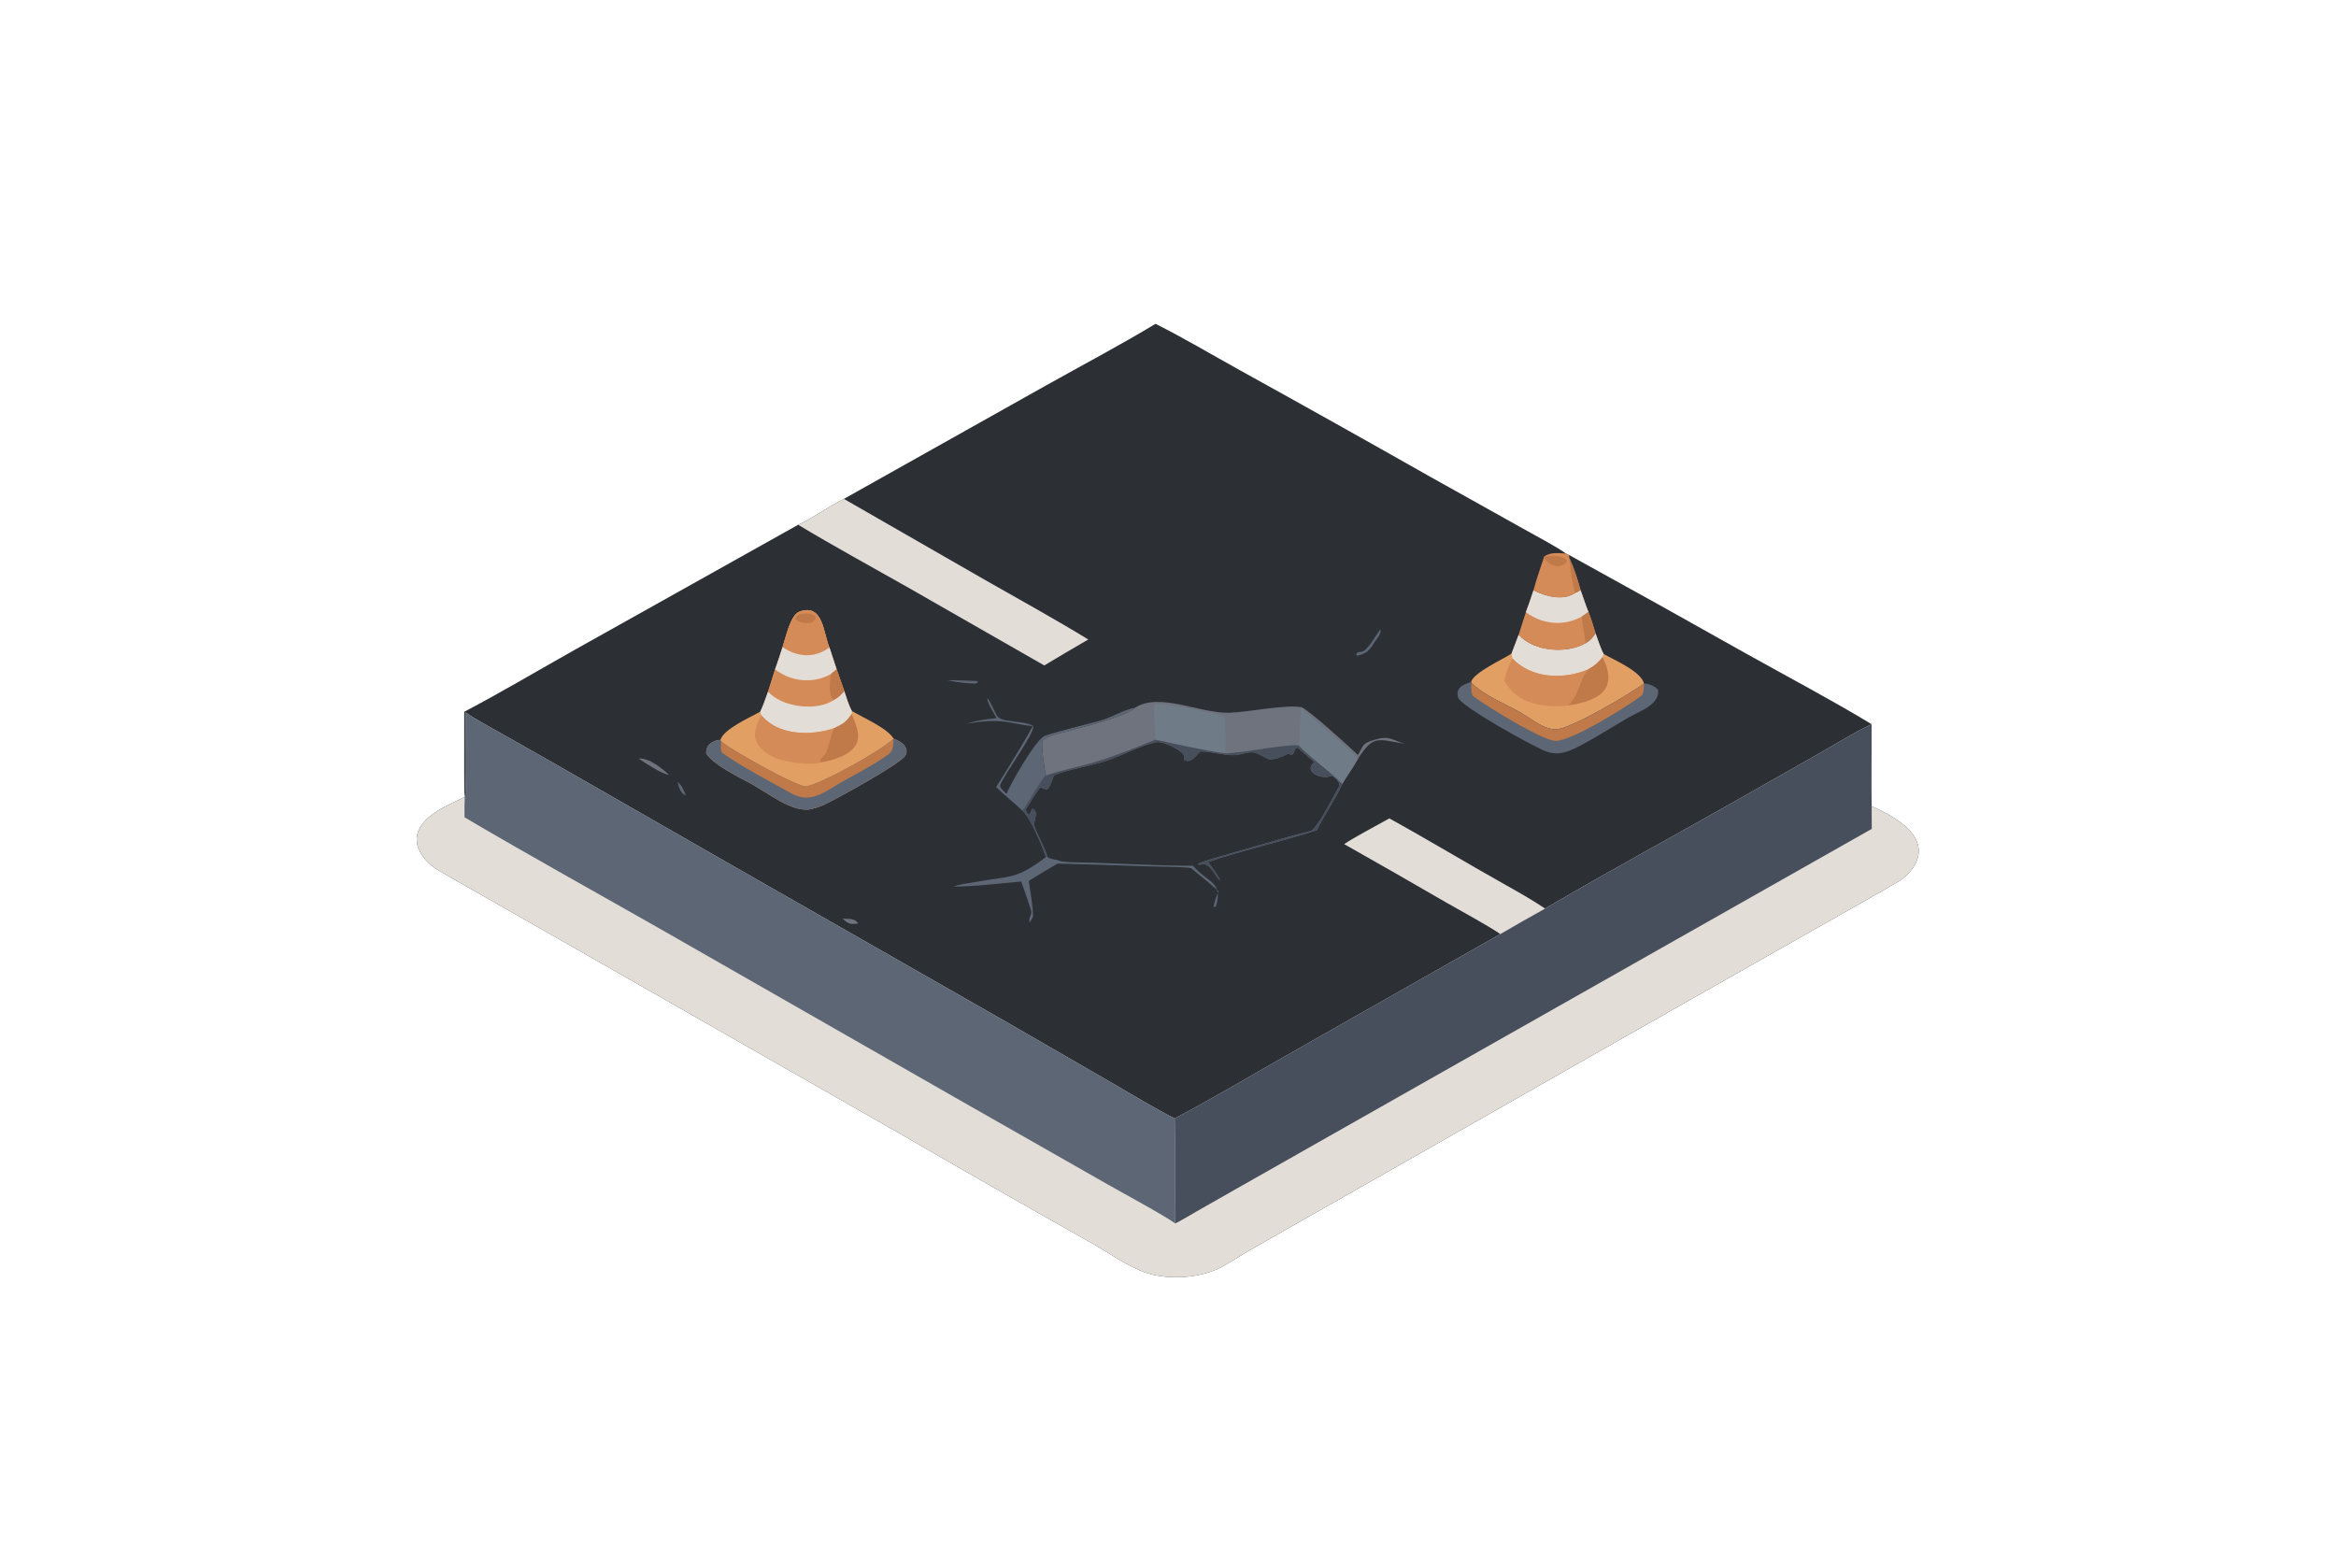
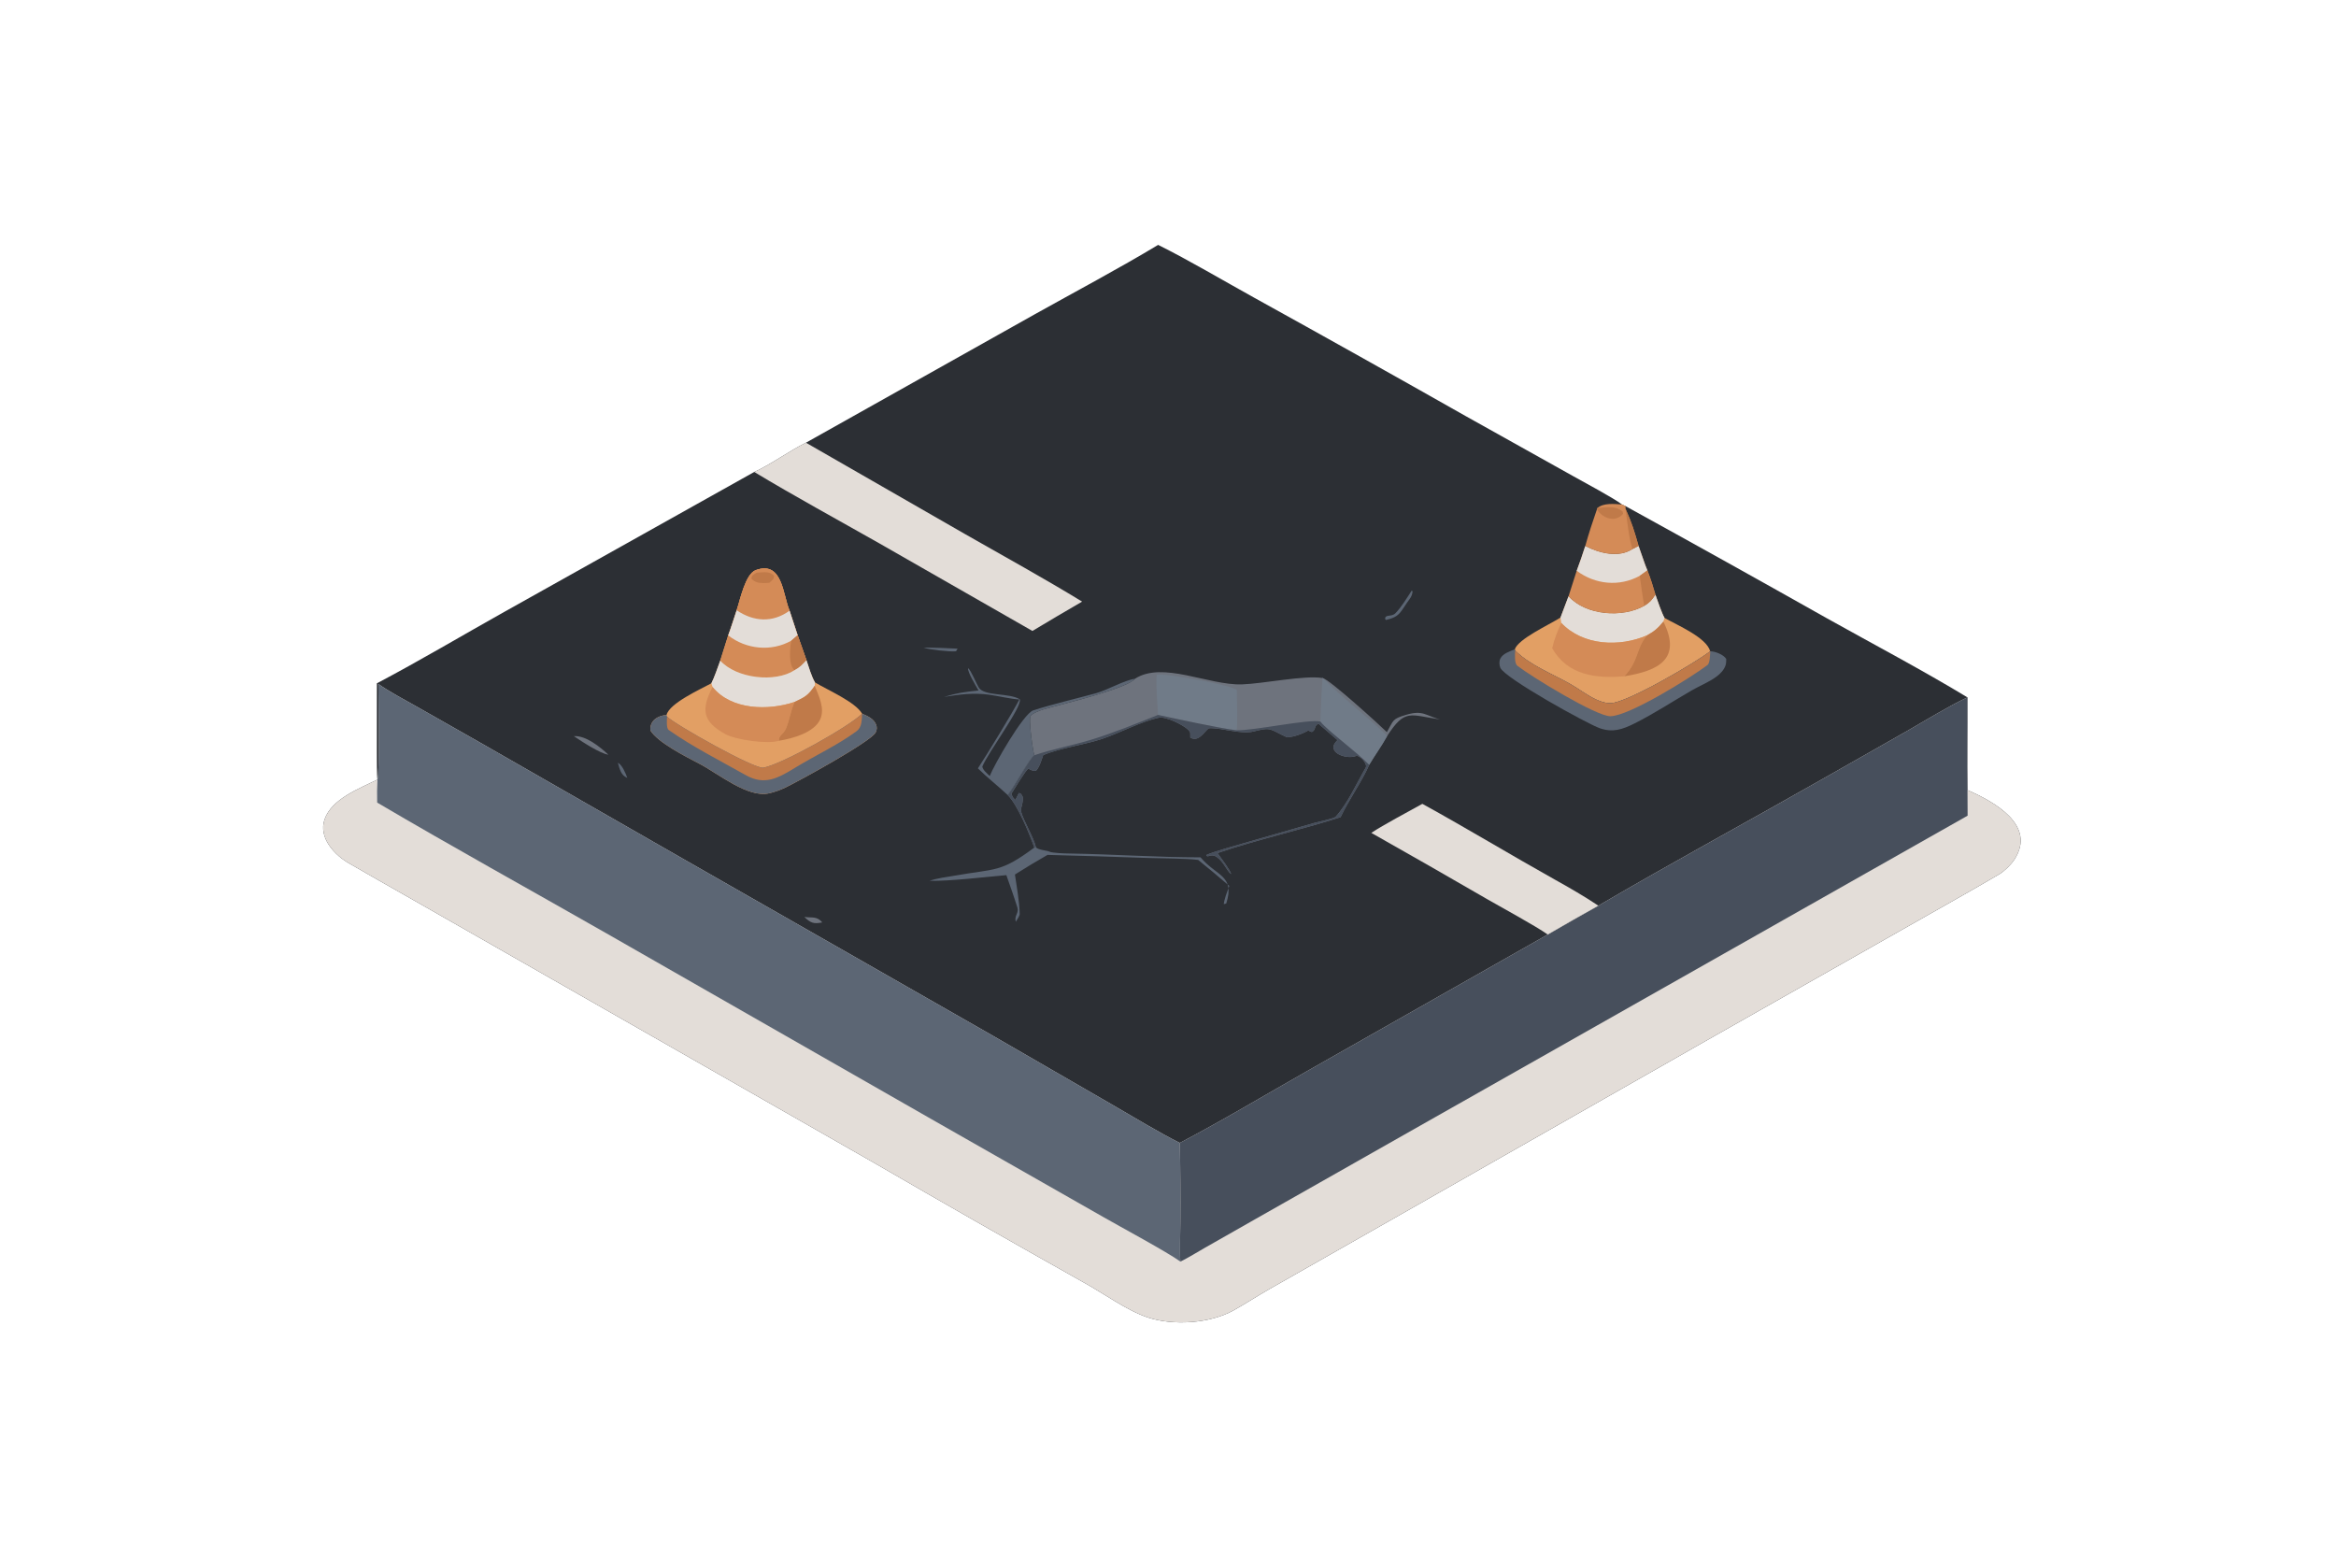
- <svg xmlns="http://www.w3.org/2000/svg" preserveAspectRatio="none" overflow="visible" style="display: block;" width="118.561" height="79.541" viewBox="0 0 118.561 79.541" fill="none">
+ <svg xmlns="http://www.w3.org/2000/svg" preserveAspectRatio="none" overflow="visible" style="display: block;" width="95.396" height="64" viewBox="0 0 95.396 64" fill="none">
  <g id="Frame">
-     <path id="Vector" d="M58.647 16.435C60.014 17.114 61.57 18.038 62.926 18.788C66.112 20.549 69.289 22.327 72.457 24.122L77.272 26.812C77.732 27.07 79.148 27.829 79.478 28.093L79.635 28.166C82.658 29.829 85.673 31.508 88.679 33.202C90.685 34.322 93.044 35.572 94.991 36.754C94.999 38.128 94.969 39.556 94.994 40.92C96.202 41.443 98.11 42.506 97.095 44.043C96.948 44.266 96.648 44.563 96.42 44.698C95.151 45.445 93.86 46.16 92.581 46.89L83.65 51.95L69.035 60.263L63.65 63.322C63.109 63.631 62.563 63.989 62.025 64.287C60.965 64.874 59.323 64.977 58.178 64.598C57.254 64.293 56.206 63.527 55.326 63.041C52.174 61.271 49.034 59.48 45.906 57.666L30.205 48.709L24.969 45.724C24.095 45.225 23.215 44.731 22.347 44.228C21.675 43.858 20.92 43.058 21.218 42.222C21.545 41.309 22.77 40.849 23.588 40.447C23.559 40.313 23.563 39.452 23.562 39.257L23.563 36.123C25.426 35.145 27.429 33.955 29.277 32.919L40.509 26.633C41.251 26.301 42.072 25.69 42.831 25.319L53.119 19.546C54.906 18.547 56.902 17.488 58.647 16.435Z" fill="#2C2F34" />
-     <path id="Vector_2" d="M23.628 36.152C24.077 36.477 24.825 36.873 25.325 37.156L28.142 38.753L37.479 44.1L51.21 51.941L56.545 55.023C57.459 55.55 58.709 56.31 59.62 56.762C61.469 55.795 63.479 54.593 65.317 53.55L76.144 47.405C76.897 46.966 77.655 46.534 78.417 46.109C81.721 44.174 85.157 42.315 88.49 40.417L92.3 38.253C93.128 37.777 94.15 37.15 94.991 36.754C94.999 38.128 94.969 39.556 94.994 40.92C96.202 41.443 98.11 42.506 97.095 44.043C96.948 44.266 96.648 44.563 96.42 44.698C95.151 45.445 93.86 46.16 92.581 46.89L83.65 51.95L69.035 60.263L63.65 63.322C63.109 63.631 62.563 63.989 62.025 64.287C60.965 64.874 59.323 64.977 58.178 64.598C57.254 64.293 56.206 63.527 55.326 63.041C52.174 61.271 49.034 59.48 45.906 57.666L30.205 48.709L24.969 45.724C24.095 45.225 23.215 44.731 22.347 44.228C21.675 43.858 20.92 43.058 21.218 42.222C21.545 41.309 22.77 40.849 23.588 40.447C23.691 40.196 23.632 36.709 23.628 36.152Z" fill="#E3DDD8" />
-     <path id="Vector_3" d="M23.629 36.152C24.077 36.477 24.825 36.873 25.325 37.156L28.142 38.753L37.479 44.1L51.21 51.941L56.545 55.023C57.459 55.55 58.709 56.31 59.62 56.762C59.647 57.947 59.656 59.132 59.647 60.317C59.644 60.701 59.607 61.752 59.647 62.092C59.075 61.672 56.935 60.521 56.212 60.106L48.488 55.708L33.821 47.322C30.428 45.387 26.936 43.459 23.576 41.48C23.566 41.112 23.573 40.814 23.588 40.447C23.691 40.196 23.632 36.709 23.629 36.152Z" fill="#5C6674" />
-     <path id="Vector_4" d="M94.991 36.754C94.999 38.128 94.969 39.556 94.994 40.92L94.999 42.066L70.686 55.834L63.032 60.173L60.755 61.468C60.534 61.593 59.86 62 59.646 62.092C59.607 61.752 59.644 60.701 59.647 60.317C59.656 59.132 59.647 57.947 59.62 56.762C61.469 55.795 63.479 54.593 65.317 53.55L76.144 47.405C76.897 46.966 77.655 46.534 78.417 46.109C81.721 44.174 85.157 42.315 88.49 40.417L92.3 38.253C93.128 37.777 94.15 37.15 94.991 36.754Z" fill="#474F5C" />
-     <path id="Vector_5" d="M40.509 26.633C41.251 26.301 42.072 25.69 42.831 25.319L49.992 29.432C51.694 30.401 53.576 31.44 55.234 32.455C54.486 32.888 53.742 33.327 53.001 33.772L46.1 29.823C44.274 28.787 42.294 27.709 40.509 26.633Z" fill="#E3DDD8" />
-     <path id="Vector_6" d="M80.979 32.142C81.077 32.411 81.257 32.962 81.39 33.189C81.978 33.522 83.272 34.066 83.439 34.684C82.795 35.192 79.681 37.018 78.958 37.018C78.739 37.018 78.545 36.955 78.347 36.867C77.933 36.683 77.568 36.393 77.175 36.167C76.364 35.701 75.342 35.32 74.681 34.653L74.663 34.598C74.829 34.123 76.172 33.514 76.716 33.172C76.84 32.854 76.96 32.535 77.078 32.214C77.86 33.084 79.513 33.195 80.484 32.642C80.764 32.459 80.783 32.414 80.979 32.142Z" fill="#E29F64" />
-     <path id="Vector_7" d="M80.979 32.142C81.077 32.411 81.257 32.962 81.39 33.189L81.336 33.351C81.107 33.636 80.932 33.789 80.605 33.969C79.369 34.505 77.719 34.438 76.753 33.41L76.716 33.172C76.84 32.854 76.96 32.535 77.078 32.214C77.86 33.084 79.513 33.195 80.484 32.642C80.764 32.459 80.783 32.414 80.979 32.142Z" fill="#E3DDD8" />
-     <path id="Vector_8" d="M76.753 33.41C77.719 34.438 79.369 34.505 80.605 33.969C80.094 34.557 80.254 35.092 79.582 35.809C78.296 35.92 77.029 35.752 76.343 34.55C76.436 34.14 76.578 33.789 76.753 33.41Z" fill="#D48B57" />
-     <path id="Vector_9" d="M81.336 33.351C82.177 35.032 81.117 35.561 79.582 35.809C80.254 35.091 80.094 34.557 80.605 33.969C80.932 33.789 81.107 33.636 81.336 33.351Z" fill="#C07A49" />
-     <path id="Vector_10" d="M68.221 42.84C68.757 42.48 69.911 41.874 70.513 41.535C72.51 42.634 74.474 43.826 76.465 44.939C77.117 45.304 77.799 45.694 78.417 46.109C77.655 46.534 76.897 46.966 76.144 47.405C75.605 47.021 74.083 46.196 73.445 45.829C71.71 44.822 69.968 43.826 68.221 42.84Z" fill="#E3DDD8" />
-     <path id="Vector_11" d="M83.439 34.684C83.659 34.686 84.042 34.834 84.16 35.03C84.16 35.128 84.159 35.228 84.126 35.323C84.059 35.52 83.908 35.68 83.745 35.805C83.41 36.063 82.976 36.23 82.607 36.443C81.755 36.935 80.913 37.49 80.034 37.929C79.502 38.194 79.066 38.342 78.488 38.144C77.924 37.95 74.201 35.887 74.014 35.424C73.965 35.302 73.955 35.135 74.014 35.015C74.128 34.783 74.439 34.689 74.663 34.598L74.681 34.653C75.342 35.32 76.364 35.701 77.175 36.167C77.568 36.393 77.933 36.683 78.347 36.867C78.545 36.955 78.739 37.018 78.958 37.018C79.681 37.018 82.795 35.192 83.439 34.684Z" fill="#5C6674" />
-     <path id="Vector_12" d="M74.681 34.653C75.342 35.32 76.364 35.701 77.175 36.167C77.568 36.393 77.933 36.683 78.347 36.867C78.545 36.955 78.739 37.018 78.958 37.018C79.681 37.018 82.795 35.192 83.439 34.684C83.434 34.84 83.429 35.22 83.315 35.305C82.531 35.893 79.81 37.584 78.964 37.602C78.331 37.615 75.413 35.827 74.784 35.339C74.64 35.228 74.674 34.856 74.681 34.653Z" fill="#C07A49" />
-     <path id="Vector_13" d="M80.222 29.951C80.318 30.208 80.52 30.836 80.619 31.053C80.773 31.443 80.864 31.744 80.979 32.142C80.783 32.414 80.765 32.459 80.484 32.642C79.513 33.195 77.86 33.084 77.078 32.214L77.444 31.069C77.582 30.702 77.711 30.331 77.829 29.957C78.44 30.274 79.332 30.51 79.953 30.091L80.222 29.951Z" fill="#D48B57" />
-     <path id="Vector_14" d="M80.222 29.951C80.318 30.208 80.52 30.836 80.619 31.053L80.276 31.297C79.358 31.798 78.272 31.689 77.444 31.069C77.582 30.702 77.711 30.331 77.829 29.957C78.44 30.274 79.332 30.51 79.953 30.091L80.222 29.951Z" fill="#E3DDD8" />
-     <path id="Vector_15" d="M80.619 31.053C80.773 31.443 80.864 31.744 80.979 32.142C80.783 32.414 80.765 32.459 80.484 32.642C80.442 32.536 80.302 31.48 80.276 31.297L80.619 31.053Z" fill="#C07A49" />
-     <path id="Vector_16" d="M78.376 28.249C78.665 28.011 79.13 28.072 79.478 28.093L79.635 28.166L79.643 28.302C79.919 28.911 80.037 29.303 80.222 29.951L79.953 30.091C79.332 30.51 78.44 30.274 77.829 29.957C77.974 29.427 78.171 28.833 78.352 28.313L78.376 28.249Z" fill="#D48B57" />
-     <path id="Vector_17" d="M78.376 28.249C78.822 28.228 79.131 28.127 79.503 28.402L79.529 28.51C79.198 28.911 78.624 28.737 78.352 28.313L78.376 28.249Z" fill="#C07A49" />
-     <path id="Vector_18" d="M79.643 28.302C79.919 28.911 80.037 29.303 80.222 29.951L79.953 30.091C79.82 29.799 79.678 28.655 79.643 28.302Z" fill="#C07A49" />
-     <path id="Vector_19" d="M39.719 32.842C39.877 32.375 40.109 31.21 40.58 31.04C41.785 30.604 41.789 32.148 42.096 32.862L42.459 33.964L42.855 35.085C42.956 35.388 43.081 35.815 43.236 36.083C43.839 36.443 45.049 36.96 45.354 37.488C45.603 37.593 45.882 37.715 45.986 37.989C46.029 38.103 46.017 38.227 45.959 38.334C45.733 38.751 42.518 40.509 41.915 40.801C41.679 40.916 41.431 41.003 41.176 41.062C40.223 41.283 38.906 40.187 38.049 39.737C37.427 39.41 36.194 38.793 35.848 38.245C35.801 37.811 36.174 37.571 36.57 37.547C36.697 37.019 38.078 36.397 38.585 36.122C38.719 35.858 38.874 35.396 38.981 35.105L39.339 33.971C39.466 33.635 39.603 33.189 39.719 32.842Z" fill="#E29F64" />
-     <path id="Vector_20" d="M39.719 32.842C39.877 32.375 40.109 31.21 40.58 31.04C41.785 30.604 41.789 32.148 42.096 32.862L42.459 33.964L42.855 35.085C42.65 35.302 42.58 35.391 42.316 35.536C41.455 36.102 39.715 35.915 38.981 35.105L39.339 33.971C39.466 33.635 39.603 33.189 39.719 32.842Z" fill="#D48B57" />
-     <path id="Vector_21" d="M39.719 32.842C39.877 32.375 40.109 31.21 40.58 31.04C41.785 30.604 41.789 32.148 42.096 32.862C41.329 33.418 40.481 33.357 39.719 32.842Z" fill="#D48B57" />
-     <path id="Vector_22" d="M40.615 31.154C40.676 31.149 40.737 31.145 40.798 31.142C41.058 31.127 41.208 31.118 41.4 31.29C41.378 31.485 41.371 31.433 41.188 31.609C41.096 31.62 41.002 31.625 40.909 31.622C40.684 31.618 40.527 31.58 40.377 31.42C40.425 31.239 40.417 31.293 40.615 31.154Z" fill="#C07A49" />
-     <path id="Vector_23" d="M39.719 32.842C40.481 33.357 41.329 33.418 42.096 32.862L42.459 33.964L42.172 34.21C41.269 34.715 40.147 34.6 39.339 33.971C39.466 33.635 39.603 33.189 39.719 32.842Z" fill="#E3DDD8" />
-     <path id="Vector_24" d="M42.459 33.964L42.855 35.085C42.65 35.302 42.58 35.391 42.316 35.536C42.034 35.298 42.114 34.535 42.172 34.21L42.459 33.964Z" fill="#C07A49" />
-     <path id="Vector_25" d="M45.354 37.488C45.603 37.593 45.882 37.715 45.986 37.989C46.029 38.103 46.017 38.226 45.959 38.334C45.733 38.751 42.518 40.509 41.915 40.801C41.679 40.916 41.431 41.003 41.176 41.062C40.223 41.283 38.906 40.187 38.049 39.737C37.427 39.41 36.194 38.793 35.848 38.245C35.801 37.811 36.174 37.571 36.57 37.547L36.596 37.62C36.966 37.986 40.523 39.987 40.92 39.913C41.761 39.756 44.754 38.079 45.354 37.488Z" fill="#5C6674" />
-     <path id="Vector_26" d="M45.354 37.488C45.331 37.772 45.354 38.09 45.107 38.272C44.245 38.905 43.255 39.358 42.342 39.916C41.586 40.377 40.981 40.729 40.127 40.246C38.975 39.595 37.743 38.977 36.666 38.218C36.555 38.139 36.587 37.758 36.596 37.62C36.966 37.986 40.523 39.987 40.92 39.913C41.761 39.756 44.754 38.079 45.354 37.488Z" fill="#C07A49" />
-     <path id="Vector_27" d="M42.316 35.536C42.58 35.391 42.65 35.302 42.855 35.085C42.956 35.388 43.081 35.815 43.236 36.083L43.227 36.233C42.923 36.668 42.81 36.729 42.319 36.961C41.146 37.356 39.479 37.331 38.637 36.289L38.585 36.122C38.719 35.858 38.874 35.396 38.981 35.105C39.715 35.915 41.455 36.102 42.316 35.536Z" fill="#E3DDD8" />
-     <path id="Vector_28" d="M41.622 38.702C41.125 38.867 39.679 38.665 39.207 38.403C38.182 37.835 38.116 37.304 38.637 36.289C39.479 37.331 41.146 37.356 42.319 36.961C42.144 37.369 42.103 37.734 41.941 38.14C41.827 38.427 41.586 38.468 41.622 38.702Z" fill="#D48B57" />
-     <path id="Vector_29" d="M43.227 36.233C43.407 36.701 43.694 37.247 43.471 37.742C43.202 38.339 42.219 38.607 41.622 38.702C41.586 38.468 41.827 38.427 41.941 38.14C42.103 37.734 42.144 37.369 42.319 36.961C42.81 36.729 42.923 36.668 43.227 36.233Z" fill="#C07A49" />
-     <path id="Vector_30" d="M57.605 35.92C58.85 35.11 60.904 36.221 62.412 36.172C63.367 36.14 65.24 35.748 66.038 35.889C66.334 35.94 68.585 37.985 68.92 38.316C69.233 37.776 69.143 37.73 69.784 37.538C70.537 37.313 70.66 37.571 71.299 37.745C69.947 37.547 69.736 37.252 68.936 38.485C68.661 38.983 68.387 39.34 68.125 39.785C67.82 40.498 67.206 41.359 66.839 42.136C65.07 42.704 63.04 43.156 61.313 43.748C61.435 43.921 61.909 44.544 61.926 44.691C61.728 44.544 61.59 44.129 61.274 43.919C61.008 43.742 60.858 43.994 60.811 43.834C61.123 43.687 62.148 43.403 62.522 43.295L65.648 42.397C65.789 42.357 66.55 42.193 66.615 42.123C67.166 41.511 67.553 40.625 67.971 39.908C68.067 39.741 67.692 39.327 67.529 39.39C67.075 39.563 66.125 39.202 66.704 38.675L65.847 37.937C65.631 38.035 65.757 38.193 65.552 38.31L65.383 38.243C65.128 38.392 64.719 38.546 64.425 38.545C63.639 38.186 63.763 38.076 62.927 38.287C62.363 38.43 61.486 38.108 60.922 38.142C60.723 38.29 60.455 38.79 60.091 38.557C60.084 38.352 60.123 38.334 59.997 38.21C59.777 37.992 58.996 37.6 58.679 37.668C57.874 37.839 56.942 38.345 56.15 38.613C55.329 38.89 54.255 39.023 53.487 39.348C53.404 39.582 53.327 39.87 53.167 40.046C53.02 40.073 52.956 40.022 52.819 39.955C52.707 40.01 52.169 40.904 52.059 41.078C52.114 41.247 52.108 41.239 52.238 41.36C52.293 41.258 52.345 41.154 52.395 41.05C52.517 41.083 52.48 41.076 52.567 41.226C52.598 41.527 52.455 41.749 52.486 41.867C52.609 42.327 53.056 43.029 53.16 43.487L53.088 43.498C52.871 42.892 52.342 41.579 51.89 41.14C52.227 40.721 52.833 39.548 53.087 39.353C53.03 39.213 52.809 37.692 52.926 37.575C53.161 37.339 53.837 37.205 54.188 37.11C54.771 36.952 57.306 36.313 57.605 35.92Z" fill="#6E737D" />
-     <path id="Vector_31" d="M58.643 37.542C58.613 37.035 58.543 36.222 58.584 35.741C58.775 35.633 61.97 36.203 62.177 36.422C62.184 36.682 62.225 38.088 62.171 38.233C61.41 38.145 59.439 37.714 58.643 37.542Z" fill="#707B88" />
-     <path id="Vector_32" d="M65.932 37.841C65.958 37.186 65.978 36.525 66.034 35.872C66.891 36.763 68.018 37.582 68.936 38.485C68.661 38.983 68.387 39.34 68.125 39.785C67.561 39.2 66.248 38.247 65.932 37.841Z" fill="#707B88" />
-     <path id="Vector_33" d="M58.643 37.542C59.439 37.714 61.41 38.145 62.171 38.233C62.968 38.248 65.421 37.717 65.932 37.841C66.248 38.247 67.561 39.2 68.125 39.785C67.82 40.498 67.206 41.359 66.839 42.136C65.07 42.704 63.04 43.156 61.313 43.748C61.435 43.921 61.909 44.544 61.926 44.691C61.728 44.544 61.59 44.129 61.274 43.919C61.008 43.742 60.858 43.994 60.811 43.833C61.123 43.687 62.148 43.403 62.522 43.295L65.648 42.397C65.789 42.357 66.55 42.192 66.615 42.123C67.166 41.511 67.553 40.625 67.971 39.908C68.067 39.741 67.692 39.327 67.529 39.39C67.075 39.563 66.125 39.202 66.704 38.675L65.847 37.937C65.631 38.035 65.757 38.193 65.552 38.31L65.383 38.243C65.128 38.392 64.719 38.546 64.425 38.545C63.639 38.186 63.763 38.076 62.927 38.287C62.363 38.43 61.486 38.108 60.922 38.142C60.723 38.29 60.455 38.79 60.091 38.557C60.084 38.352 60.123 38.334 59.997 38.21C59.777 37.992 58.996 37.6 58.679 37.668C57.874 37.839 56.942 38.345 56.15 38.612C55.329 38.89 54.255 39.023 53.487 39.348C53.404 39.582 53.327 39.87 53.167 40.046C53.02 40.073 52.956 40.022 52.819 39.955C52.707 40.01 52.169 40.904 52.059 41.078C52.114 41.247 52.108 41.239 52.238 41.359C52.293 41.258 52.345 41.154 52.395 41.05C52.517 41.083 52.48 41.076 52.567 41.226C52.598 41.527 52.455 41.749 52.486 41.867C52.609 42.327 53.056 43.029 53.16 43.487L53.088 43.498C52.871 42.892 52.342 41.579 51.89 41.14C52.227 40.721 52.833 39.548 53.087 39.353C53.91 39.074 54.817 38.909 55.651 38.653C56.66 38.343 57.661 37.935 58.643 37.542Z" fill="#474F5C" />
-     <path id="Vector_34" d="M50.583 36.446C50.477 36.26 50.067 35.593 50.114 35.443C50.249 35.551 50.492 36.153 50.592 36.314C50.839 36.714 51.991 36.546 52.439 36.845C52.535 37.198 51.027 39.197 50.752 39.864C50.778 40.022 50.961 40.165 51.085 40.287C51.266 39.814 52.588 37.482 53.043 37.336C53.866 37.07 54.982 36.808 55.852 36.57C56.378 36.426 57.123 35.984 57.605 35.92C57.306 36.313 54.771 36.952 54.188 37.11C53.837 37.205 53.161 37.339 52.926 37.575C52.809 37.692 53.03 39.213 53.087 39.353C52.833 39.548 52.227 40.721 51.89 41.14C51.446 40.724 50.996 40.378 50.554 39.942C50.937 39.364 52.136 37.401 52.413 36.851C52.019 36.827 51.464 36.691 51.052 36.635C50.354 36.54 49.721 36.622 49.033 36.735C49.608 36.556 49.982 36.506 50.583 36.446Z" fill="#5C6674" />
-     <path id="Vector_35" d="M53.16 43.487C53.251 43.601 53.613 43.626 53.843 43.692L53.692 43.686C54.056 43.748 54.326 43.761 54.692 43.767C56.639 43.798 58.607 43.94 60.552 43.938C61.266 44.794 62.111 44.736 61.706 46.012L61.598 46.039L61.593 46.096C61.594 45.85 61.755 45.469 61.843 45.222C61.384 44.825 60.918 44.436 60.446 44.055C59.935 43.986 58.721 43.984 58.145 43.965C56.657 43.912 55.168 43.866 53.68 43.828C53.185 44.111 52.697 44.405 52.216 44.711C52.292 45.218 52.423 45.962 52.431 46.488C52.432 46.555 52.3 46.763 52.256 46.831C52.172 46.572 52.403 46.434 52.329 46.197C52.175 45.709 52 45.221 51.831 44.738C50.799 44.827 49.379 45.005 48.386 44.994C48.671 44.881 49.19 44.818 49.501 44.763C51.381 44.431 51.566 44.63 53.089 43.498L53.16 43.487Z" fill="#5C6674" />
-     <path id="Vector_36" d="M32.407 38.496C32.955 38.461 33.579 38.978 33.959 39.329C33.574 39.274 32.75 38.728 32.407 38.496Z" fill="#6E737D" />
-     <path id="Vector_37" d="M70.04 31.954L70.076 32.006C70.056 32.132 70.023 32.228 69.947 32.331C69.519 32.907 69.546 33.122 68.88 33.28L68.841 33.235C68.838 33.006 69.122 33.158 69.3 32.979C69.573 32.706 69.824 32.282 70.04 31.954Z" fill="#5C6674" />
-     <path id="Vector_38" d="M48.117 34.529C48.308 34.505 49.396 34.55 49.643 34.567L49.611 34.615L49.572 34.684C49.279 34.717 48.411 34.608 48.117 34.529Z" fill="#5C6674" />
-     <path id="Vector_39" d="M42.76 46.616C43.121 46.661 43.317 46.572 43.565 46.859C43.17 46.942 43.035 46.879 42.76 46.616Z" fill="#6E737D" />
-     <path id="Vector_40" d="M34.385 39.69C34.585 39.791 34.731 40.164 34.808 40.369C34.518 40.258 34.464 39.962 34.385 39.69Z" fill="#5C6674" />
+     <path id="Vector" d="M47.295 10C48.538 10.617 49.953 11.457 51.186 12.139C54.084 13.741 56.972 15.358 59.853 16.99L64.231 19.436C64.65 19.67 65.938 20.361 66.238 20.601L66.38 20.667C69.129 22.18 71.871 23.706 74.604 25.247C76.428 26.266 78.574 27.401 80.344 28.477C80.352 29.726 80.324 31.024 80.347 32.265C81.446 32.74 83.18 33.707 82.258 35.105C82.124 35.308 81.851 35.578 81.644 35.7C80.49 36.379 79.316 37.03 78.153 37.694L70.032 42.295L56.741 49.855L51.844 52.637C51.353 52.917 50.856 53.243 50.367 53.514C49.402 54.048 47.91 54.141 46.868 53.797C46.029 53.519 45.076 52.822 44.275 52.38C41.408 50.771 38.553 49.142 35.709 47.493L21.431 39.348L16.669 36.633C15.875 36.18 15.075 35.731 14.286 35.273C13.675 34.936 12.987 34.209 13.259 33.449C13.556 32.618 14.67 32.201 15.414 31.835C15.388 31.713 15.391 30.93 15.39 30.753L15.391 27.903C17.085 27.013 18.907 25.931 20.587 24.99L30.801 19.273C31.476 18.971 32.223 18.416 32.913 18.078L42.268 12.828C43.893 11.92 45.708 10.957 47.295 10Z" fill="#2C2F34" />
+     <path id="Vector_2" d="M15.451 27.929C15.859 28.225 16.539 28.584 16.994 28.842L19.555 30.295L28.046 35.157L40.532 42.287L45.384 45.09C46.215 45.569 47.351 46.26 48.179 46.671C49.861 45.792 51.689 44.698 53.36 43.75L63.206 38.162C63.891 37.763 64.58 37.37 65.273 36.984C68.277 35.224 71.402 33.534 74.433 31.808L77.898 29.84C78.651 29.407 79.58 28.837 80.344 28.477C80.352 29.726 80.324 31.024 80.347 32.265C81.446 32.74 83.18 33.707 82.258 35.105C82.124 35.308 81.851 35.578 81.644 35.7C80.49 36.379 79.316 37.03 78.153 37.694L70.032 42.295L56.741 49.855L51.844 52.637C51.353 52.917 50.856 53.243 50.367 53.514C49.402 54.048 47.91 54.141 46.868 53.797C46.029 53.519 45.076 52.822 44.275 52.38C41.408 50.771 38.553 49.142 35.709 47.493L21.431 39.348L16.669 36.633C15.875 36.18 15.075 35.731 14.286 35.273C13.675 34.936 12.987 34.209 13.259 33.449C13.556 32.618 14.67 32.201 15.414 31.835C15.508 31.607 15.454 28.436 15.451 27.929Z" fill="#E3DDD8" />
+     <path id="Vector_3" d="M15.451 27.929C15.859 28.225 16.539 28.584 16.994 28.842L19.555 30.295L28.045 35.157L40.532 42.287L45.384 45.09C46.214 45.569 47.351 46.26 48.179 46.671C48.204 47.748 48.213 48.826 48.204 49.904C48.202 50.253 48.168 51.209 48.204 51.518C47.684 51.136 45.738 50.089 45.081 49.712L38.057 45.712L24.719 38.087C21.634 36.327 18.459 34.573 15.403 32.774C15.393 32.44 15.4 32.169 15.414 31.835C15.508 31.607 15.454 28.436 15.451 27.929Z" fill="#5C6674" />
+     <path id="Vector_4" d="M80.344 28.477C80.352 29.726 80.324 31.024 80.347 32.265L80.352 33.308L58.242 45.827L51.283 49.772L49.211 50.95C49.011 51.064 48.398 51.434 48.204 51.518C48.168 51.209 48.202 50.253 48.204 49.904C48.213 48.826 48.204 47.748 48.179 46.671C49.861 45.792 51.689 44.698 53.36 43.75L63.206 38.162C63.891 37.763 64.58 37.37 65.273 36.984C68.277 35.224 71.402 33.534 74.433 31.808L77.898 29.84C78.651 29.407 79.58 28.837 80.344 28.477Z" fill="#474F5C" />
+     <path id="Vector_5" d="M30.801 19.273C31.476 18.971 32.223 18.416 32.913 18.078L39.425 21.818C40.972 22.7 42.683 23.644 44.191 24.567C43.511 24.961 42.834 25.36 42.161 25.765L35.885 22.174C34.225 21.232 32.424 20.252 30.801 19.273Z" fill="#E3DDD8" />
+     <path id="Vector_6" d="M67.603 24.283C67.691 24.528 67.856 25.029 67.976 25.234C68.511 25.538 69.688 26.032 69.84 26.595C69.254 27.056 66.422 28.717 65.764 28.717C65.566 28.717 65.389 28.66 65.209 28.58C64.832 28.412 64.501 28.148 64.143 27.943C63.406 27.52 62.476 27.172 61.876 26.566L61.859 26.516C62.01 26.084 63.231 25.53 63.726 25.219C63.838 24.93 63.948 24.64 64.055 24.349C64.766 25.14 66.269 25.24 67.152 24.737C67.407 24.571 67.424 24.53 67.603 24.283Z" fill="#E29F64" />
+     <path id="Vector_7" d="M67.603 24.283C67.691 24.528 67.856 25.029 67.976 25.234L67.927 25.382C67.719 25.641 67.56 25.781 67.263 25.944C66.139 26.432 64.638 26.37 63.759 25.436L63.726 25.219C63.838 24.93 63.948 24.64 64.055 24.349C64.766 25.14 66.269 25.24 67.152 24.737C67.407 24.571 67.424 24.53 67.603 24.283Z" fill="#E3DDD8" />
+     <path id="Vector_8" d="M63.759 25.436C64.638 26.37 66.139 26.432 67.263 25.944C66.798 26.478 66.943 26.965 66.332 27.617C65.162 27.718 64.01 27.566 63.387 26.472C63.471 26.1 63.6 25.78 63.759 25.436Z" fill="#D48B57" />
+     <path id="Vector_9" d="M67.927 25.382C68.691 26.911 67.728 27.392 66.332 27.617C66.943 26.965 66.798 26.479 67.263 25.944C67.56 25.781 67.719 25.641 67.927 25.382Z" fill="#C07A49" />
+     <path id="Vector_10" d="M56.001 34.011C56.489 33.684 57.538 33.132 58.085 32.825C59.901 33.824 61.687 34.907 63.498 35.92C64.091 36.252 64.711 36.606 65.273 36.984C64.58 37.37 63.891 37.763 63.206 38.162C62.715 37.813 61.331 37.063 60.752 36.729C59.174 35.814 57.59 34.908 56.001 34.011Z" fill="#E3DDD8" />
+     <path id="Vector_11" d="M69.84 26.595C70.04 26.596 70.388 26.73 70.495 26.909C70.495 26.998 70.494 27.089 70.465 27.175C70.403 27.354 70.266 27.5 70.118 27.613C69.813 27.848 69.418 28 69.083 28.194C68.308 28.642 67.543 29.146 66.743 29.545C66.26 29.786 65.863 29.921 65.338 29.74C64.824 29.564 61.439 27.688 61.269 27.267C61.224 27.157 61.215 27.005 61.269 26.895C61.373 26.684 61.656 26.599 61.859 26.516L61.876 26.566C62.476 27.172 63.406 27.52 64.143 27.943C64.501 28.148 64.832 28.412 65.209 28.58C65.389 28.66 65.566 28.717 65.764 28.717C66.422 28.717 69.254 27.056 69.84 26.595Z" fill="#5C6674" />
+     <path id="Vector_12" d="M61.876 26.566C62.476 27.172 63.406 27.52 64.143 27.943C64.501 28.148 64.832 28.412 65.209 28.58C65.389 28.66 65.565 28.717 65.764 28.717C66.422 28.717 69.254 27.056 69.84 26.595C69.835 26.736 69.831 27.081 69.727 27.159C69.014 27.694 66.539 29.231 65.77 29.247C65.195 29.259 62.541 27.633 61.969 27.19C61.838 27.089 61.869 26.751 61.876 26.566Z" fill="#C07A49" />
+     <path id="Vector_13" d="M66.914 22.291C67.001 22.524 67.185 23.095 67.275 23.292C67.415 23.647 67.498 23.921 67.603 24.283C67.424 24.53 67.407 24.571 67.152 24.737C66.269 25.24 64.766 25.14 64.055 24.349L64.388 23.307C64.514 22.973 64.631 22.636 64.738 22.296C65.293 22.584 66.105 22.799 66.669 22.418L66.914 22.291Z" fill="#D48B57" />
+     <path id="Vector_14" d="M66.914 22.291C67.001 22.524 67.185 23.095 67.275 23.292L66.963 23.514C66.128 23.97 65.141 23.87 64.388 23.307C64.514 22.973 64.631 22.636 64.738 22.296C65.293 22.584 66.105 22.799 66.669 22.418L66.914 22.291Z" fill="#E3DDD8" />
+     <path id="Vector_15" d="M67.275 23.292C67.415 23.647 67.497 23.921 67.603 24.283C67.424 24.53 67.407 24.571 67.152 24.737C67.114 24.641 66.987 23.68 66.963 23.514L67.275 23.292Z" fill="#C07A49" />
+     <path id="Vector_16" d="M65.236 20.742C65.499 20.526 65.921 20.582 66.238 20.601L66.38 20.667L66.388 20.791C66.639 21.344 66.746 21.701 66.914 22.291L66.669 22.418C66.105 22.798 65.293 22.584 64.738 22.296C64.87 21.814 65.049 21.273 65.213 20.801L65.236 20.742Z" fill="#D48B57" />
+     <path id="Vector_17" d="M65.235 20.742C65.641 20.723 65.922 20.632 66.26 20.882L66.284 20.98C65.983 21.345 65.461 21.186 65.213 20.801L65.235 20.742Z" fill="#C07A49" />
+     <path id="Vector_18" d="M66.388 20.791C66.639 21.344 66.746 21.701 66.914 22.291L66.669 22.417C66.549 22.152 66.42 21.111 66.388 20.791Z" fill="#C07A49" />
+     <path id="Vector_19" d="M30.083 24.92C30.226 24.495 30.438 23.435 30.866 23.28C31.962 22.885 31.965 24.288 32.244 24.937L32.574 25.939L32.934 26.959C33.026 27.234 33.14 27.623 33.281 27.866C33.829 28.194 34.929 28.664 35.207 29.144C35.433 29.24 35.687 29.351 35.781 29.599C35.821 29.703 35.81 29.816 35.757 29.913C35.552 30.292 32.628 31.892 32.08 32.157C31.865 32.261 31.64 32.341 31.407 32.395C30.541 32.595 29.343 31.599 28.564 31.189C27.998 30.892 26.877 30.331 26.563 29.832C26.52 29.438 26.859 29.219 27.219 29.198C27.335 28.717 28.591 28.152 29.052 27.902C29.173 27.662 29.314 27.242 29.412 26.977L29.737 25.946C29.852 25.64 29.977 25.235 30.083 24.92Z" fill="#E29F64" />
+     <path id="Vector_20" d="M30.083 24.92C30.226 24.495 30.438 23.435 30.866 23.28C31.962 22.885 31.965 24.288 32.244 24.937L32.574 25.939L32.934 26.959C32.748 27.156 32.684 27.237 32.445 27.369C31.661 27.883 30.079 27.714 29.412 26.977L29.737 25.946C29.852 25.64 29.977 25.235 30.083 24.92Z" fill="#D48B57" />
+     <path id="Vector_21" d="M30.083 24.92C30.226 24.495 30.438 23.435 30.866 23.28C31.962 22.885 31.965 24.288 32.244 24.937C31.547 25.443 30.775 25.388 30.083 24.92Z" fill="#D48B57" />
+     <path id="Vector_22" d="M30.898 23.384C30.953 23.38 31.008 23.376 31.064 23.373C31.3 23.36 31.436 23.351 31.611 23.508C31.591 23.685 31.585 23.637 31.419 23.798C31.335 23.808 31.25 23.812 31.165 23.81C30.96 23.806 30.817 23.772 30.681 23.626C30.725 23.462 30.717 23.511 30.898 23.384Z" fill="#C07A49" />
+     <path id="Vector_23" d="M30.083 24.92C30.775 25.388 31.547 25.443 32.244 24.937L32.574 25.939L32.313 26.163C31.492 26.623 30.472 26.517 29.737 25.946C29.852 25.64 29.977 25.235 30.083 24.92Z" fill="#E3DDD8" />
+     <path id="Vector_24" d="M32.574 25.939L32.934 26.959C32.748 27.156 32.684 27.237 32.445 27.369C32.188 27.153 32.261 26.459 32.313 26.163L32.574 25.939Z" fill="#C07A49" />
+     <path id="Vector_25" d="M35.207 29.144C35.433 29.24 35.687 29.351 35.781 29.599C35.821 29.703 35.81 29.816 35.757 29.913C35.552 30.292 32.628 31.892 32.08 32.157C31.865 32.261 31.64 32.341 31.407 32.394C30.541 32.595 29.343 31.599 28.564 31.189C27.998 30.892 26.877 30.331 26.563 29.832C26.52 29.438 26.859 29.219 27.219 29.198L27.242 29.264C27.579 29.597 30.814 31.416 31.175 31.349C31.939 31.207 34.661 29.681 35.207 29.144Z" fill="#5C6674" />
+     <path id="Vector_26" d="M35.207 29.144C35.186 29.402 35.207 29.692 34.982 29.857C34.198 30.433 33.298 30.845 32.468 31.352C31.78 31.771 31.23 32.091 30.454 31.653C29.406 31.06 28.285 30.498 27.306 29.808C27.205 29.736 27.234 29.39 27.242 29.264C27.579 29.597 30.814 31.416 31.175 31.349C31.939 31.207 34.661 29.681 35.207 29.144Z" fill="#C07A49" />
+     <path id="Vector_27" d="M32.445 27.369C32.684 27.237 32.748 27.156 32.934 26.959C33.026 27.234 33.14 27.623 33.281 27.866L33.273 28.003C32.996 28.399 32.894 28.454 32.447 28.665C31.38 29.024 29.864 29.002 29.099 28.054L29.051 27.902C29.173 27.662 29.314 27.242 29.412 26.977C30.079 27.713 31.661 27.883 32.445 27.369Z" fill="#E3DDD8" />
+     <path id="Vector_28" d="M31.813 30.248C31.361 30.398 30.046 30.215 29.617 29.976C28.685 29.46 28.625 28.977 29.099 28.054C29.864 29.002 31.38 29.024 32.447 28.665C32.288 29.036 32.25 29.368 32.103 29.737C31.999 29.998 31.78 30.035 31.813 30.248Z" fill="#D48B57" />
+     <path id="Vector_29" d="M33.272 28.003C33.437 28.428 33.697 28.925 33.495 29.375C33.25 29.918 32.356 30.162 31.813 30.248C31.78 30.035 31.999 29.998 32.103 29.737C32.25 29.367 32.288 29.036 32.447 28.665C32.894 28.454 32.996 28.399 33.272 28.003Z" fill="#C07A49" />
+     <path id="Vector_30" d="M46.347 27.718C47.48 26.982 49.347 27.991 50.718 27.947C51.587 27.919 53.291 27.562 54.016 27.689C54.285 27.737 56.332 29.596 56.637 29.897C56.921 29.406 56.839 29.364 57.422 29.19C58.108 28.985 58.219 29.22 58.8 29.378C57.571 29.198 57.379 28.93 56.651 30.051C56.401 30.503 56.152 30.829 55.914 31.233C55.636 31.881 55.078 32.664 54.745 33.37C53.136 33.887 51.29 34.298 49.719 34.836C49.83 34.994 50.261 35.56 50.276 35.694C50.097 35.56 49.971 35.183 49.684 34.992C49.442 34.831 49.305 35.06 49.263 34.914C49.546 34.782 50.478 34.523 50.818 34.425L53.661 33.608C53.789 33.572 54.481 33.422 54.541 33.358C55.042 32.803 55.394 31.997 55.773 31.345C55.861 31.193 55.52 30.817 55.372 30.873C54.958 31.031 54.095 30.703 54.621 30.223L53.842 29.552C53.645 29.642 53.761 29.785 53.574 29.892L53.421 29.831C53.188 29.966 52.817 30.106 52.549 30.105C51.834 29.778 51.947 29.679 51.187 29.871C50.674 30.001 49.876 29.707 49.363 29.738C49.183 29.873 48.939 30.328 48.608 30.116C48.601 29.93 48.637 29.913 48.523 29.801C48.322 29.602 47.612 29.246 47.324 29.308C46.592 29.463 45.744 29.924 45.024 30.167C44.277 30.419 43.301 30.54 42.602 30.835C42.527 31.048 42.457 31.31 42.312 31.47C42.178 31.494 42.12 31.448 41.995 31.388C41.893 31.438 41.404 32.251 41.304 32.408C41.354 32.562 41.349 32.555 41.467 32.665C41.517 32.572 41.564 32.478 41.61 32.383C41.721 32.413 41.686 32.407 41.766 32.543C41.794 32.817 41.664 33.019 41.693 33.126C41.804 33.544 42.211 34.183 42.305 34.6L42.24 34.609C42.043 34.058 41.562 32.864 41.15 32.465C41.457 32.084 42.008 31.017 42.239 30.84C42.187 30.713 41.986 29.329 42.092 29.223C42.306 29.009 42.921 28.887 43.24 28.8C43.77 28.656 46.076 28.076 46.347 27.718Z" fill="#6E737D" />
+     <path id="Vector_31" d="M47.291 29.194C47.264 28.732 47.2 27.993 47.238 27.555C47.411 27.457 50.317 27.976 50.505 28.174C50.512 28.411 50.548 29.689 50.499 29.822C49.807 29.741 48.015 29.349 47.291 29.194Z" fill="#707B88" />
+     <path id="Vector_32" d="M53.919 29.465C53.943 28.869 53.961 28.268 54.012 27.674C54.791 28.485 55.816 29.229 56.651 30.051C56.401 30.503 56.152 30.829 55.914 31.233C55.401 30.701 54.207 29.834 53.919 29.465Z" fill="#707B88" />
+     <path id="Vector_33" d="M47.291 29.194C48.015 29.349 49.807 29.741 50.499 29.822C51.224 29.835 53.454 29.353 53.919 29.465C54.207 29.834 55.401 30.701 55.914 31.233C55.636 31.881 55.078 32.664 54.745 33.37C53.136 33.887 51.29 34.298 49.719 34.836C49.83 34.994 50.261 35.56 50.276 35.694C50.097 35.56 49.971 35.183 49.684 34.992C49.442 34.831 49.305 35.06 49.263 34.914C49.546 34.781 50.478 34.523 50.818 34.425L53.661 33.608C53.789 33.571 54.481 33.422 54.541 33.358C55.042 32.803 55.394 31.997 55.773 31.345C55.861 31.193 55.52 30.817 55.372 30.873C54.958 31.031 54.095 30.703 54.621 30.223L53.842 29.552C53.645 29.642 53.761 29.785 53.574 29.892L53.421 29.831C53.188 29.966 52.817 30.106 52.549 30.105C51.834 29.778 51.947 29.679 51.187 29.871C50.674 30.001 49.876 29.707 49.363 29.738C49.183 29.873 48.939 30.328 48.608 30.116C48.601 29.93 48.637 29.913 48.523 29.8C48.322 29.602 47.612 29.246 47.324 29.308C46.592 29.463 45.744 29.924 45.024 30.167C44.277 30.419 43.301 30.54 42.602 30.835C42.527 31.048 42.457 31.31 42.312 31.47C42.178 31.494 42.12 31.448 41.995 31.388C41.893 31.438 41.404 32.25 41.304 32.408C41.354 32.562 41.349 32.555 41.467 32.665C41.517 32.572 41.564 32.478 41.61 32.383C41.721 32.413 41.686 32.407 41.766 32.543C41.794 32.817 41.664 33.019 41.693 33.126C41.804 33.544 42.211 34.183 42.305 34.6L42.24 34.609C42.043 34.058 41.562 32.864 41.15 32.465C41.457 32.084 42.008 31.017 42.239 30.84C42.987 30.587 43.812 30.436 44.57 30.204C45.488 29.922 46.398 29.55 47.291 29.194Z" fill="#474F5C" />
+     <path id="Vector_34" d="M39.961 28.196C39.865 28.027 39.492 27.421 39.536 27.284C39.658 27.383 39.879 27.93 39.97 28.077C40.195 28.44 41.242 28.287 41.649 28.559C41.736 28.88 40.366 30.698 40.115 31.304C40.139 31.449 40.306 31.579 40.418 31.689C40.583 31.259 41.785 29.139 42.199 29.006C42.947 28.764 43.962 28.526 44.753 28.309C45.231 28.178 45.909 27.777 46.347 27.718C46.076 28.076 43.77 28.656 43.24 28.8C42.921 28.886 42.306 29.009 42.093 29.223C41.986 29.329 42.187 30.713 42.239 30.84C42.008 31.017 41.457 32.084 41.15 32.465C40.746 32.086 40.338 31.773 39.935 31.376C40.283 30.85 41.374 29.064 41.626 28.564C41.268 28.543 40.763 28.419 40.388 28.368C39.753 28.282 39.178 28.357 38.552 28.459C39.075 28.297 39.415 28.251 39.961 28.196Z" fill="#5C6674" />
+     <path id="Vector_35" d="M42.306 34.6C42.388 34.703 42.717 34.726 42.926 34.786L42.789 34.78C43.12 34.836 43.366 34.849 43.698 34.854C45.469 34.882 47.258 35.011 49.027 35.01C49.676 35.788 50.445 35.735 50.076 36.896L49.978 36.92L49.974 36.972C49.975 36.748 50.121 36.401 50.202 36.177C49.784 35.816 49.36 35.462 48.931 35.115C48.466 35.053 47.362 35.051 46.839 35.034C45.485 34.986 44.132 34.944 42.778 34.91C42.328 35.167 41.884 35.434 41.447 35.712C41.516 36.173 41.635 36.85 41.642 37.328C41.643 37.389 41.523 37.578 41.483 37.641C41.407 37.404 41.617 37.279 41.549 37.064C41.41 36.62 41.251 36.176 41.097 35.737C40.158 35.818 38.867 35.98 37.964 35.97C38.223 35.867 38.695 35.809 38.978 35.759C40.687 35.458 40.855 35.639 42.24 34.609L42.306 34.6Z" fill="#5C6674" />
+     <path id="Vector_36" d="M23.434 30.061C23.931 30.029 24.499 30.499 24.845 30.818C24.495 30.768 23.746 30.271 23.434 30.061Z" fill="#6E737D" />
+     <path id="Vector_37" d="M57.655 24.111L57.687 24.159C57.67 24.274 57.639 24.361 57.571 24.454C57.181 24.978 57.206 25.174 56.6 25.318L56.565 25.276C56.562 25.068 56.82 25.207 56.983 25.044C57.23 24.795 57.458 24.41 57.655 24.111Z" fill="#5C6674" />
+     <path id="Vector_38" d="M37.719 26.453C37.893 26.432 38.883 26.473 39.107 26.488L39.078 26.531L39.043 26.595C38.776 26.625 37.987 26.526 37.719 26.453Z" fill="#5C6674" />
+     <path id="Vector_39" d="M32.848 37.445C33.176 37.486 33.354 37.405 33.58 37.666C33.221 37.741 33.098 37.684 32.848 37.445Z" fill="#6E737D" />
+     <path id="Vector_40" d="M25.232 31.146C25.414 31.238 25.547 31.578 25.617 31.764C25.353 31.663 25.304 31.393 25.232 31.146Z" fill="#5C6674" />
  </g>
</svg>
